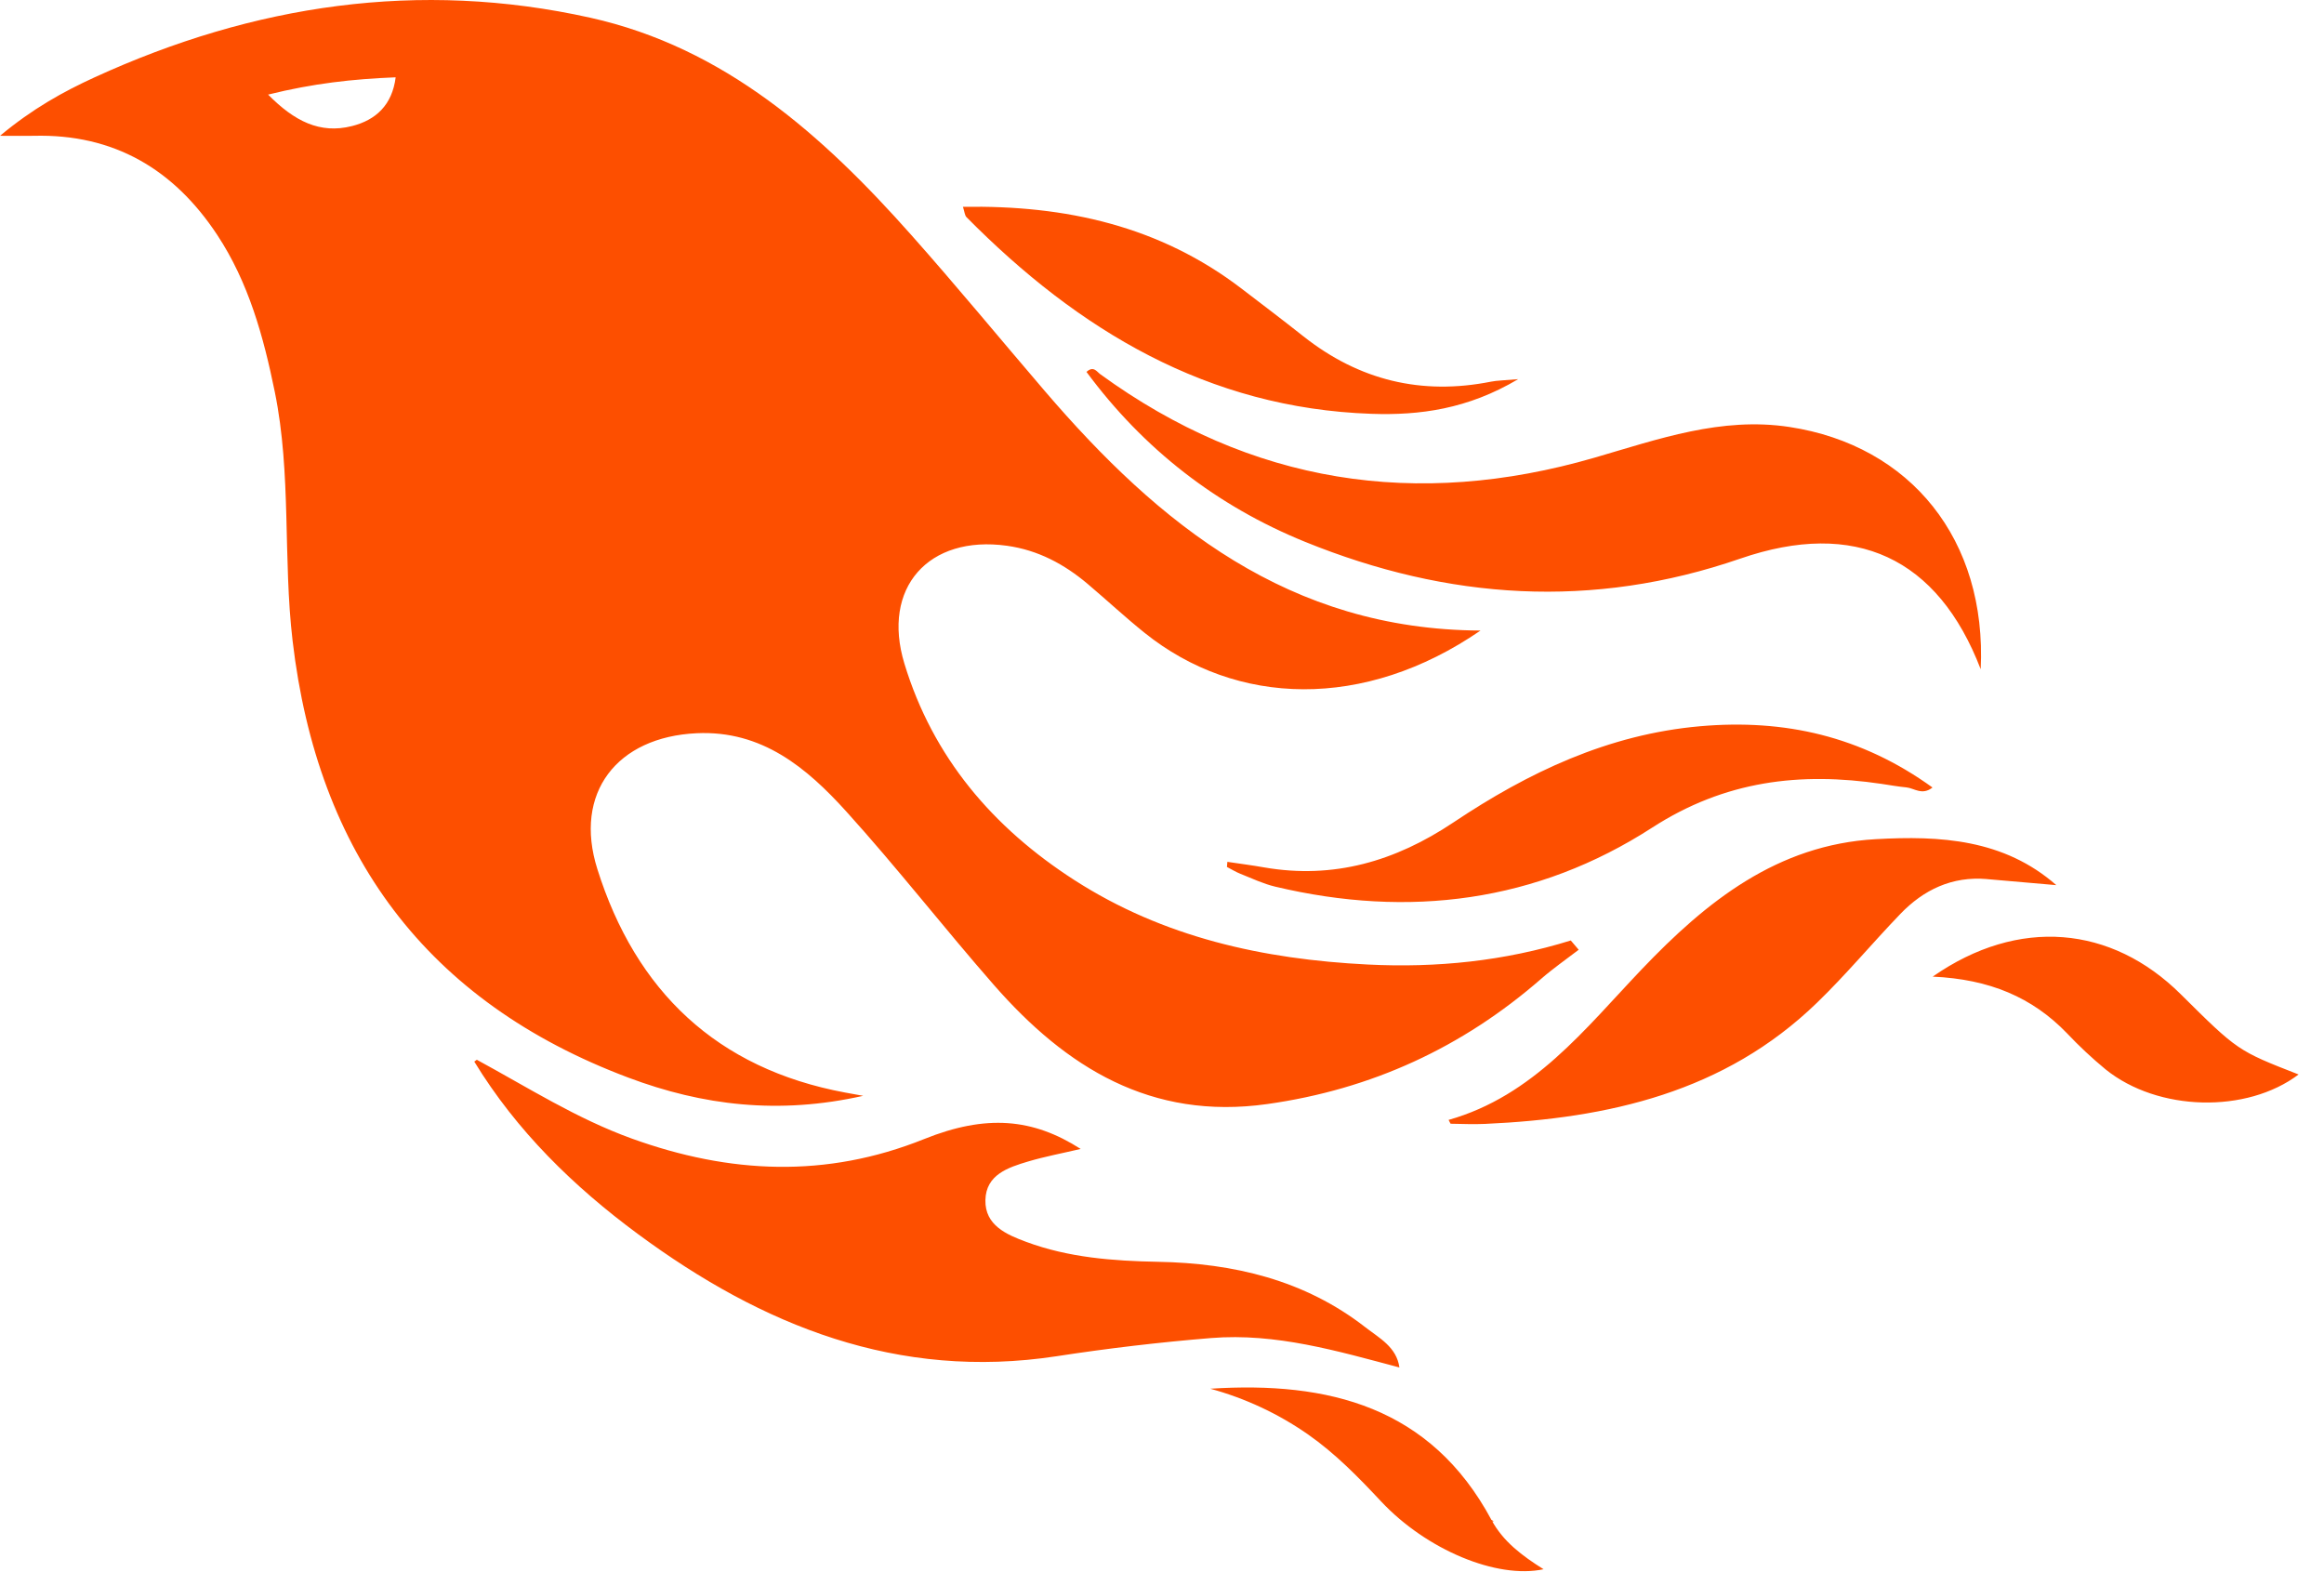
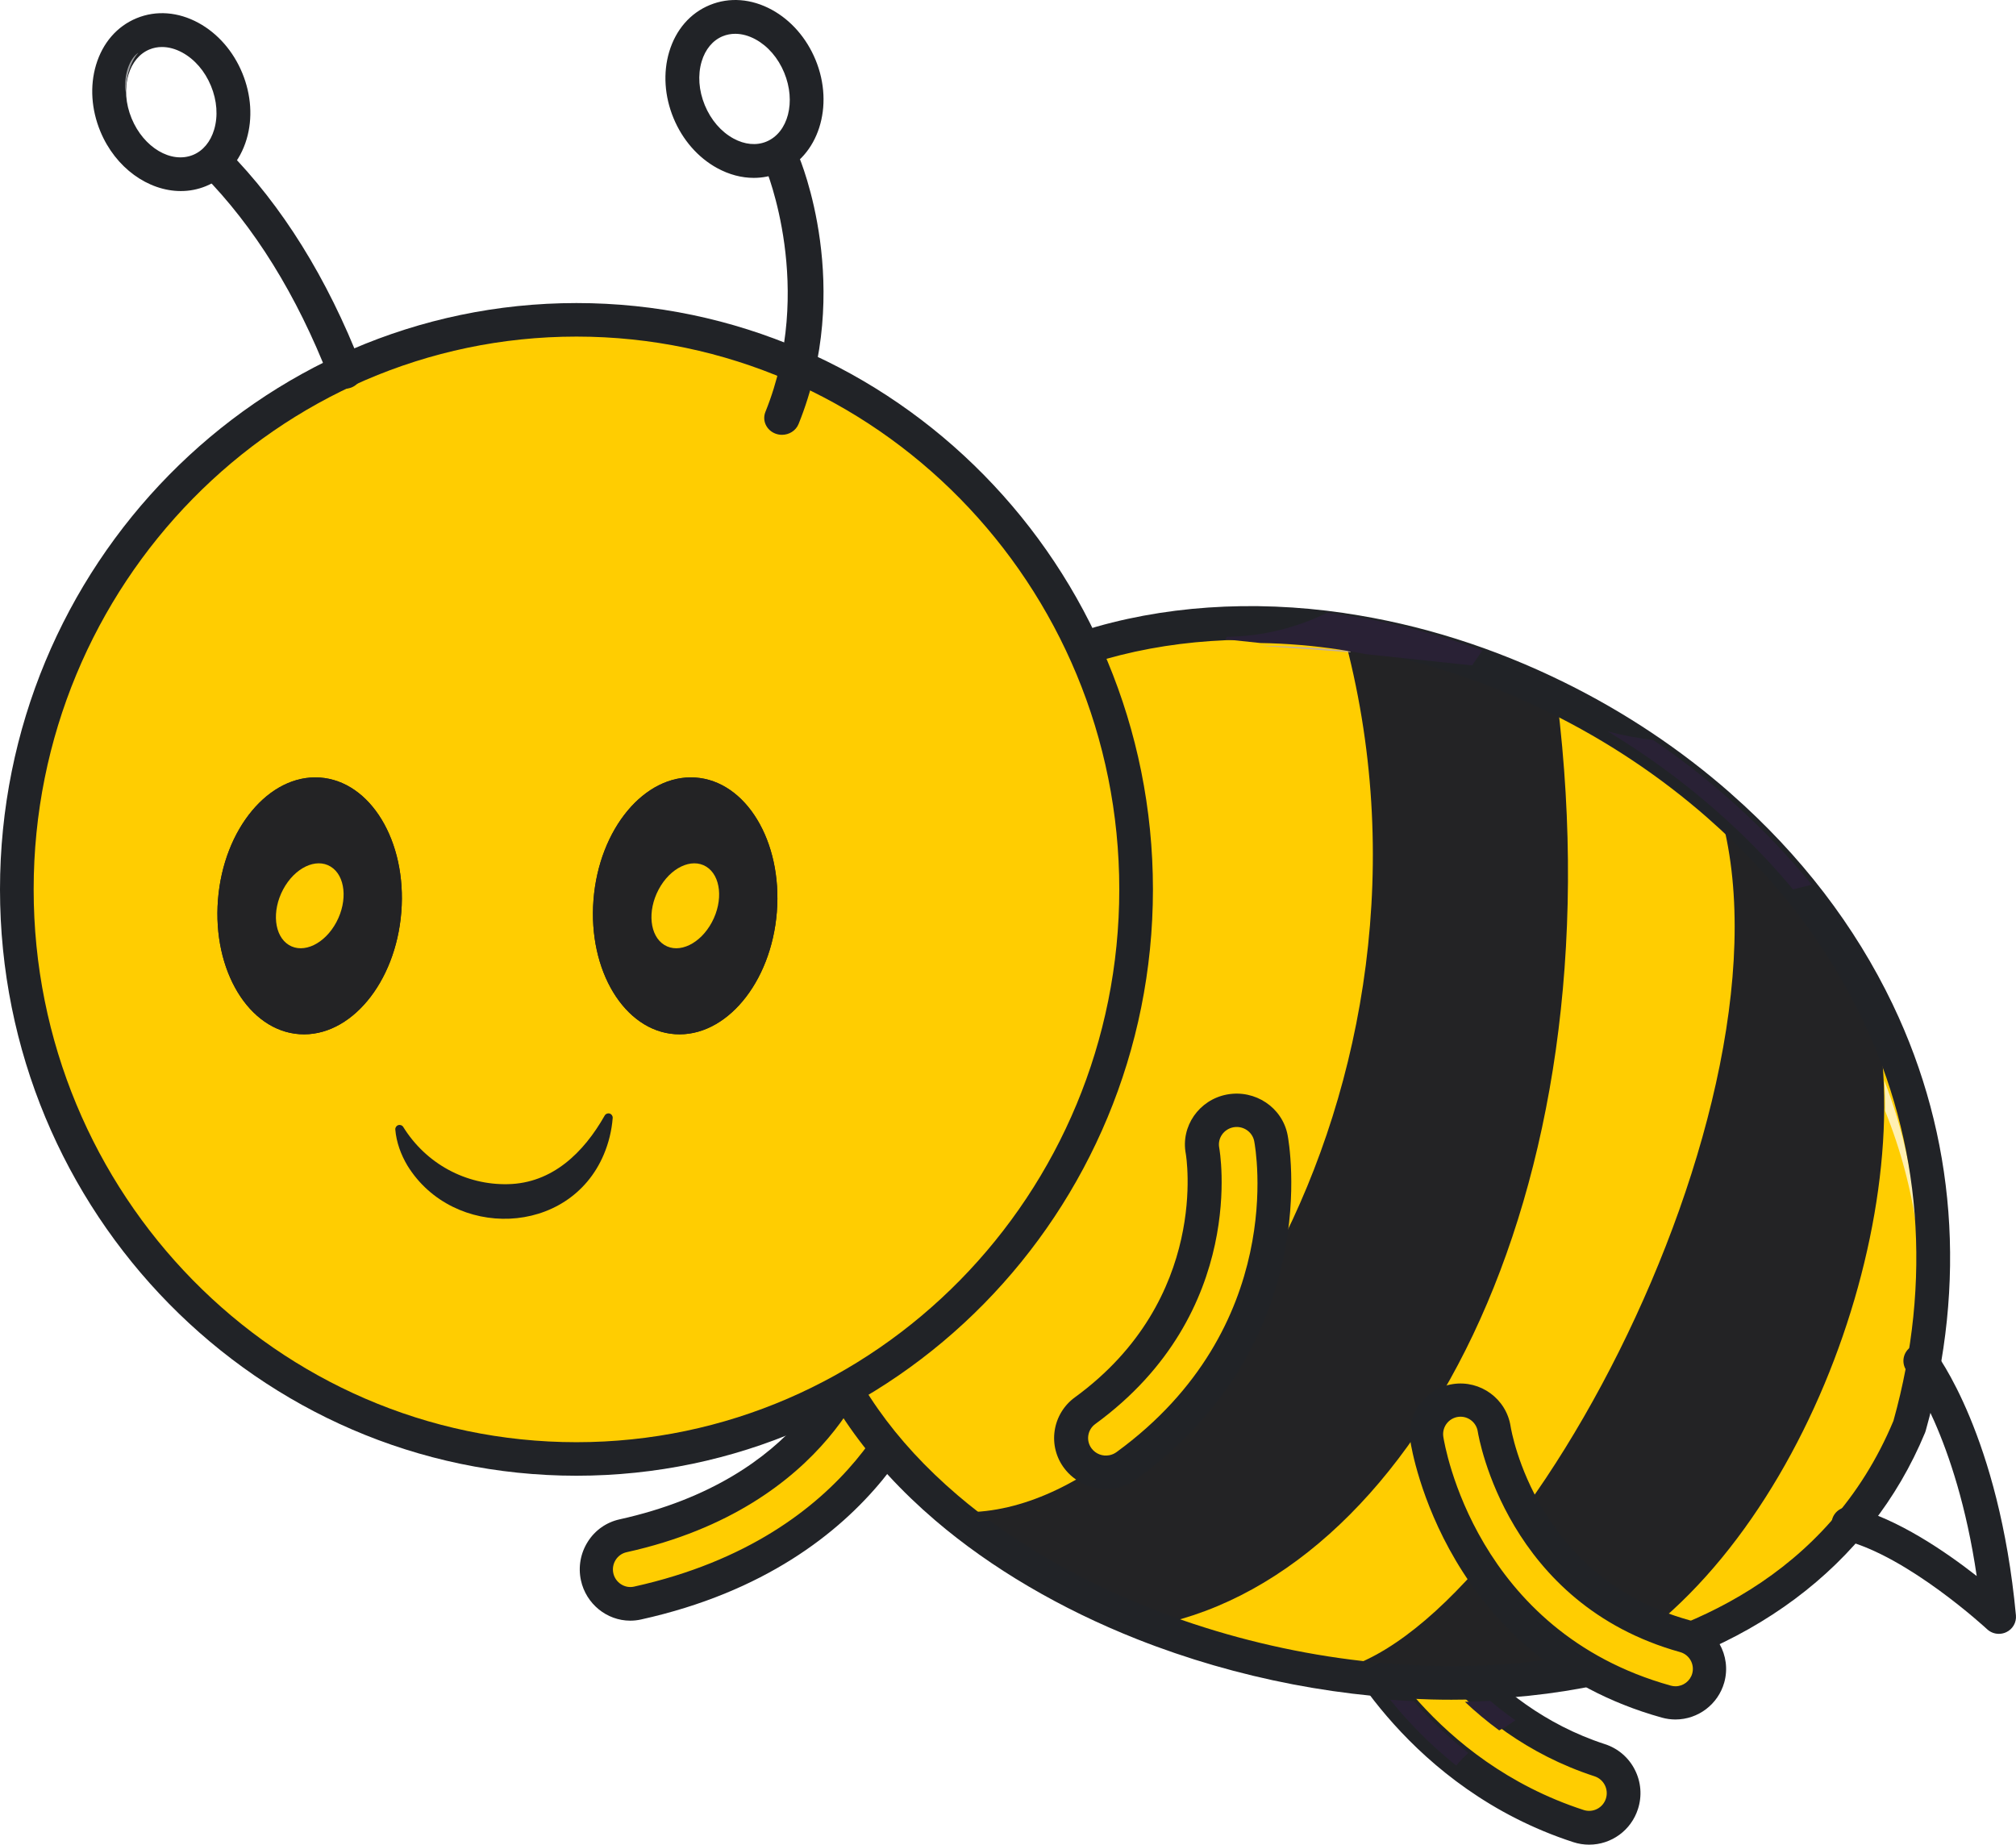
- <svg xmlns="http://www.w3.org/2000/svg" viewBox="0 0 71 48" fill="currentColor" aria-hidden="true">
-   <path d="m26.371 33.477-.552-.1c-3.92-.729-6.397-3.1-7.57-6.829-.733-2.324.597-4.035 3.035-4.148 1.995-.092 3.362 1.055 4.57 2.39 1.557 1.72 2.984 3.558 4.514 5.305 2.202 2.515 4.797 4.134 8.347 3.634 3.183-.448 5.958-1.725 8.371-3.828.363-.316.761-.592 1.144-.886l-.241-.284c-2.027.63-4.093.841-6.205.735-3.195-.16-6.24-.828-8.964-2.582-2.486-1.601-4.319-3.746-5.19-6.611-.704-2.315.736-3.934 3.135-3.6.948.133 1.746.56 2.463 1.165.583.493 1.143 1.015 1.738 1.493 2.8 2.25 6.712 2.375 10.265-.068-5.842-.026-9.817-3.24-13.308-7.313-1.366-1.594-2.7-3.216-4.095-4.785-2.698-3.036-5.692-5.71-9.79-6.623C12.8-.623 7.745.14 2.893 2.361 1.926 2.804.997 3.319 0 4.149c.494 0 .763.006 1.032 0 2.446-.064 4.28 1.023 5.602 3.024.962 1.457 1.415 3.104 1.761 4.798.513 2.515.247 5.078.544 7.605.761 6.494 4.08 11.026 10.26 13.346 2.267.852 4.591 1.135 7.172.555ZM10.751 3.852c-.976.246-1.756-.148-2.56-.962 1.377-.343 2.592-.476 3.897-.528-.107.848-.607 1.306-1.336 1.49Zm32.002 37.924c-.085-.626-.62-.901-1.04-1.228-1.857-1.446-4.03-1.958-6.333-2-1.375-.026-2.735-.128-4.031-.61-.595-.22-1.26-.505-1.244-1.272.015-.78.693-1 1.31-1.184.505-.15 1.026-.247 1.6-.382-1.46-.936-2.886-1.065-4.787-.3-2.993 1.202-5.943 1.06-8.926-.017-1.684-.608-3.179-1.563-4.735-2.408l-.077.057c1.29 2.115 3.034 3.817 5.004 5.271 3.793 2.8 7.936 4.471 12.784 3.73A66.714 66.714 0 0 1 37 40.877c1.98-.16 3.866.398 5.753.899Zm-9.14-30.345c-.105-.076-.206-.266-.42-.069 1.745 2.36 3.985 4.098 6.683 5.193 4.354 1.767 8.773 2.07 13.293.51 3.51-1.21 6.033-.028 7.343 3.38.19-3.955-2.137-6.837-5.843-7.401-2.084-.318-4.01.373-5.962.94-5.434 1.575-10.485.798-15.094-2.553Zm27.085 15.425c.708.059 1.416.123 2.124.185-1.6-1.405-3.55-1.517-5.523-1.404-3.003.17-5.167 1.903-7.14 3.972-1.739 1.824-3.31 3.87-5.903 4.604.043.078.054.117.066.117.35.005.699.021 1.047.005 3.768-.17 7.317-.965 10.14-3.7.89-.86 1.685-1.817 2.544-2.71.716-.746 1.584-1.159 2.645-1.07Zm-8.753-4.67c-2.812.246-5.254 1.409-7.548 2.943-1.766 1.18-3.654 1.738-5.776 1.37-.374-.066-.75-.114-1.124-.17l-.013.156c.135.07.265.151.405.207.354.14.702.308 1.07.395 4.083.971 7.992.474 11.516-1.803 2.221-1.435 4.521-1.707 7.013-1.336.252.038.503.083.756.107.234.022.479.255.795.003-2.179-1.574-4.526-2.096-7.094-1.872Zm-10.049-9.544c1.475.051 2.943-.142 4.486-1.059-.452.04-.643.04-.827.076-2.126.424-4.033-.04-5.733-1.383-.623-.493-1.257-.974-1.889-1.457-2.503-1.914-5.374-2.555-8.514-2.5.05.154.054.26.108.315 3.417 3.455 7.371 5.836 12.369 6.008Zm24.727 17.731c-2.114-2.097-4.952-2.367-7.578-.537 1.738.078 3.043.632 4.101 1.728a13 13 0 0 0 1.182 1.106c1.6 1.29 4.311 1.352 5.896.155-1.861-.726-1.861-.726-3.601-2.452Zm-21.058 16.06c-1.858-3.46-4.981-4.24-8.59-4.008a9.667 9.667 0 0 1 2.977 1.39c.84.586 1.547 1.311 2.243 2.055 1.38 1.473 3.534 2.376 4.962 2.07-.656-.412-1.238-.848-1.592-1.507Zl-.006.006-.036-.004.021.018.012.053Za.127.127 0 0 0 .015.043c.005.008.038 0 .058-.002Zl-.008.01.005.026.024.014Z" fill="#FD4F00" />
+ <svg xmlns="http://www.w3.org/2000/svg" width="306" height="280" viewBox="0 0 306 280">
+   <g fill="none" fill-rule="evenodd">
+     <path d="M245.745 273.353a5.253 5.253 0 0 1-6.615 3.393 59.006 59.006 0 0 1-17.416-9.13c-11.678-8.867-16.89-19.429-17.187-20.05-1.266-2.622-.173-5.773 2.44-7.038a5.238 5.238 0 0 1 7.003 2.431c.105.211 5.286 10.487 16.718 18.084a47.427 47.427 0 0 0 11.678 5.675c2.761.893 4.268 3.87 3.379 6.635" fill="#FFCD01" />
+     <path d="M209.784 243.127c-.39 0-.786.087-1.16.269a2.695 2.695 0 0 0-1.245 3.59c.398.824 9.996 20.274 33 27.753a2.673 2.673 0 0 0 3.374-1.73 2.694 2.694 0 0 0-1.722-3.386c-20.574-6.687-29.455-24.225-29.823-24.97a2.696 2.696 0 0 0-2.424-1.526M241.206 280a7.74 7.74 0 0 1-2.404-.383c-25.055-8.146-35.59-29.493-36.024-30.398-1.873-3.88-.248-8.564 3.62-10.44 3.858-1.872 8.52-.252 10.398 3.61.071.144 8.357 16.357 26.81 22.356a7.746 7.746 0 0 1 4.538 3.882 7.787 7.787 0 0 1 .473 5.963 7.774 7.774 0 0 1-7.411 5.41" fill="#212327" />
+     <path d="M221.034 268c-4.132-3.292-7.453-6.806-10.034-10 1.196.092 2.392.165 3.584.221a61.264 61.264 0 0 0 8.274 7.859c-.626.58-1.245 1.22-1.824 1.92m6.522-5.348a54.335 54.335 0 0 1-5.202-4.332 106.74 106.74 0 0 0 3.831-.151 50.794 50.794 0 0 0 3.815 2.94l-1.469 1.021s-.371.177-.975.522" fill="#292135" />
+     <path d="M140.998 206.128c.013.48-.043.974-.173 1.46-.247.926-5.375 19.029-27.964 29.76-4.7 2.237-10.156 4.154-16.484 5.529a5.038 5.038 0 0 1-1.125.123c-2.419 0-4.596-1.67-5.128-4.124-.625-2.823 1.175-5.615 4.014-6.231 8.678-1.886 15.37-4.931 20.505-8.315 9.977-6.59 14.071-14.497 15.438-17.832.408-.986.575-1.572.582-1.609.748-2.798 3.637-4.456 6.439-3.71a5.23 5.23 0 0 1 3.896 4.95" fill="#FFCD01" />
+     <path d="M135.327 204.105a2.59 2.59 0 0 0-1.315.36 2.654 2.654 0 0 0-1.227 1.625c-.061.23-6.335 22.58-37.678 29.519a2.618 2.618 0 0 0-1.657 1.169c-.38.6-.507 1.316-.357 2.013.302 1.407 1.711 2.36 3.139 2.043 34.5-7.637 41.371-32.317 41.646-33.363a2.69 2.69 0 0 0-.265-2.03 2.625 2.625 0 0 0-2.286-1.336M95.663 246c-3.574 0-6.72-2.574-7.484-6.12a7.823 7.823 0 0 1 1.038-5.859 7.622 7.622 0 0 1 4.818-3.398c28.087-6.217 33.674-25.074 33.897-25.873a7.7 7.7 0 0 1 3.563-4.702 7.52 7.52 0 0 1 5.815-.781 7.63 7.63 0 0 1 4.657 3.62 7.824 7.824 0 0 1 .77 5.9c-.308 1.17-7.97 28.74-45.435 37.033-.54.12-1.092.18-1.639.18" fill="#212327" />
+     <path d="M292.177 203.484a98.79 98.79 0 0 1-2.8 13.543c-8.78 21.303-27.742 33.093-49.878 37.25a99.23 99.23 0 0 1-10.493 1.378c-18.28 1.457-37.886-1.747-55.282-8.666-11.126-4.422-21.35-10.369-29.737-17.583-9.389-8.074-16.487-17.742-19.987-28.658l41.208-102.06c12.047-3.855 25.236-4.593 38.432-2.656l.08.018c11.04 1.63 22.074 5.148 32.439 10.29 8.793 4.36 17.095 9.889 24.5 16.432v.006c9.886 8.727 18.169 19.262 23.88 31.242v.006c6.95 14.576 10.082 31.285 7.638 49.458" fill="#FFCD01" />
+     <path d="M173.8 247c-11.15-4.424-21.395-10.373-29.8-17.59 34.13 3.458 78.827-64.269 59.857-133.41 11.063 1.63 22.12 5.15 32.506 10.293C245.697 182.208 213.806 240.306 173.8 247" fill="#232325" />
+     <path d="M239.528 254.262A47.653 47.653 0 0 1 235.37 256l-6.338-.353L199 253.99c28.14.618 75.982-87.002 61.691-131.99 9.888 8.777 18.173 19.373 23.884 31.423v.006c7.002 32.166-12.4 85.356-45.047 100.833" fill="#232325" />
+     <path d="M291 187a76.662 76.662 0 0 0-4.87-18.377A68.312 68.312 0 0 0 286 164a74.385 74.385 0 0 1 5 23" fill="#FFF0B2" />
+     <path d="M220.31 258c-15.872 0-32.505-3.175-47.703-9.185-11.624-4.592-22.213-10.82-30.62-18.009-10.31-8.815-17.33-18.841-20.863-29.797a2.548 2.548 0 0 1 1.655-3.21 2.564 2.564 0 0 1 3.223 1.65c3.24 10.046 9.741 19.294 19.323 27.488 7.982 6.823 18.07 12.75 29.172 17.136 17.395 6.878 36.725 9.892 54.429 8.49a97.87 97.87 0 0 0 10.284-1.343c16.505-3.082 38.25-11.753 48.188-35.555 5.903-21.147 4.26-42.248-4.75-61.033a1.908 1.908 0 0 1-.047-.103c-5.428-11.285-13.28-21.484-23.343-30.313a4.564 4.564 0 0 1-.111-.103c-7.172-6.284-15.233-11.651-23.962-15.955-10.292-5.075-21.007-8.454-31.85-10.045-.06-.008-.12-.02-.177-.033-13.17-1.908-26.095-1.018-37.387 2.577a2.567 2.567 0 0 1-3.222-1.655 2.55 2.55 0 0 1 1.661-3.206c12.06-3.837 25.819-4.788 39.79-2.749.061.009.122.02.181.033 11.342 1.676 22.537 5.21 33.277 10.507 9.176 4.524 17.652 10.175 25.19 16.796.037.034.075.07.11.105 10.558 9.289 18.805 20.035 24.514 31.94l.047.106c9.532 19.934 11.252 42.287 4.972 64.65a2.55 2.55 0 0 1-.099.288c-8.418 20.302-26.899 34.07-52.041 38.763-3.529.655-7.17 1.13-10.823 1.413-2.968.235-5.98.352-9.019.352" fill="#212327" />
+     <path d="M303.4 248c-.65 0-1.291-.24-1.784-.7-.119-.11-11.976-11.069-21.657-13.507-1.392-.35-2.233-1.75-1.878-3.124.355-1.375 1.77-2.205 3.163-1.854 6.755 1.702 14.052 6.698 18.794 10.41-3.123-21.25-10.508-30.989-10.59-31.094a2.547 2.547 0 0 1 .483-3.601 2.621 2.621 0 0 1 3.645.477c.403.517 9.867 12.994 12.413 40.188a2.561 2.561 0 0 1-1.45 2.545c-.362.175-.752.26-1.138.26" fill="#212327" />
+     <path d="M172 135c0 48.049-38.055 87-85 87-46.944 0-85-38.951-85-87s38.056-87 85-87c46.945 0 85 38.951 85 87" fill="#FFCD01" />
+     <path d="M87.467 222C56.772 222 29.888 205.186 15 180a87.382 87.382 0 0 0 14.269 18.15 87.383 87.383 0 0 1-2.377-2.785c15.394 16.197 36.847 26.248 60.575 26.248A82.331 82.331 0 0 0 123 213.589c-.156.204-.317.41-.483.616A82.357 82.357 0 0 1 87.467 222" fill="#6A9DCC" />
+     <path d="M123 214c.161-.225.317-.45.469-.673A77.275 77.275 0 0 0 125.84 212l.16.33a76.57 76.57 0 0 1-3 1.67m3.136-2-.136-.398a65.35 65.35 0 0 0 1.866-1.602l.134.391a64.18 64.18 0 0 1-1.864 1.609" fill="#292135" />
+     <path d="M173 135.05v-.1.1" fill="#C4981A" />
+     <path d="M130.162 210a33.853 33.853 0 0 1-.162-.29A86.802 86.802 0 0 0 172.999 135H173a86.792 86.792 0 0 1-42.838 75" fill="#9B732C" />
+     <path d="M128.137 212a99.798 99.798 0 0 1-.137-.378 67.513 67.513 0 0 0 1.865-1.622l.135.373c-.614.555-1.237 1.1-1.863 1.627" fill="#2F203F" />
+     <path d="M14 180c-7.615-13.345-12-29.025-12-45.805V134a93.824 93.824 0 0 0 3.224 24.29l-.238-.52A90.835 90.835 0 0 0 14 180" fill="#D8F2FF" />
+     <path d="M87.5 51.09C42.07 51.09 5.109 88.73 5.109 135s36.96 83.91 82.39 83.91c45.432 0 82.392-37.641 82.392-83.91S132.931 51.09 87.5 51.09Zm0 172.91C39.252 224 0 184.075 0 135s39.252-89 87.5-89S175 85.925 175 135s-39.252 89-87.5 89Z" fill="#212327" />
+     <path d="M61.211 171.068c3.487 5.618 9.533 8.821 15.876 8.676 6.74-.137 11.507-4.779 14.708-10.435a.65.65 0 0 1 1.203.392 17.802 17.802 0 0 1-1.345 5.526c-5.281 12.531-22.872 12.91-29.796 1.722-1.016-1.696-1.694-3.582-1.855-5.486a.653.653 0 0 1 1.21-.395M24.59 7.135a4.93 4.93 0 0 0-1.894.367c-1.511.62-2.647 1.982-3.199 3.837-.61 2.052-.44 4.41.482 6.64 1.822 4.416 6.005 6.896 9.325 5.534 1.511-.62 2.647-1.984 3.199-3.837.61-2.052.44-4.41-.482-6.643-.92-2.23-2.464-4.025-4.346-5.053-1.027-.562-2.08-.845-3.085-.845M27.447 29c-4.93 0-9.922-3.5-12.22-9.068-1.367-3.312-1.6-6.881-.657-10.052 1.003-3.369 3.194-5.896 6.17-7.12 2.974-1.221 6.314-.964 9.404.723 2.908 1.589 5.263 4.288 6.63 7.599 1.366 3.312 1.6 6.882.656 10.053-1.003 3.368-3.194 5.896-6.169 7.118a10 10 0 0 1-3.814.747m84.148-23.869c-.659 0-1.297.123-1.895.367-1.512.62-2.648 1.983-3.2 3.835-.611 2.05-.44 4.408.481 6.639.922 2.23 2.466 4.025 4.348 5.052 1.702.929 3.472 1.098 4.983.477 3.32-1.362 4.541-6.061 2.719-10.473-.922-2.23-2.466-4.025-4.35-5.052-1.026-.56-2.08-.845-3.086-.845M114.41 27c-1.853 0-3.744-.498-5.55-1.483-2.908-1.588-5.265-4.285-6.632-7.594-1.367-3.31-1.6-6.879-.656-10.048 1.002-3.366 3.194-5.893 6.171-7.114 2.976-1.222 6.318-.965 9.41.722 2.91 1.588 5.265 4.284 6.633 7.594 2.901 7.025.428 14.724-5.515 17.162-1.24.508-2.54.761-3.86.761" fill="#212327" />
+     <path d="M52.377 59a2.622 2.622 0 0 1-2.445-1.665C45.027 44.746 38.572 34.348 30.75 26.43a2.593 2.593 0 0 1 .035-3.684 2.634 2.634 0 0 1 3.708.034c8.327 8.428 15.167 19.42 20.33 32.674a2.602 2.602 0 0 1-1.499 3.37 2.64 2.64 0 0 1-.947.176m66.32 7a2.82 2.82 0 0 1-.967-.17c-1.39-.508-2.084-1.992-1.55-3.313 7.57-18.742.094-36.812.018-36.993-.556-1.312.11-2.806 1.49-3.336 1.378-.53 2.948.1 3.506 1.41.347.81 8.374 20.073.02 40.757-.412 1.02-1.433 1.645-2.517 1.645" fill="#212327" />
+     <path d="M19.053 14a9.127 9.127 0 0 1-.053-.988c0-2.27.828-4.212 2-5.012-.746.848-1.313 2.059-1.641 3.535A13.43 13.43 0 0 0 19.053 14" fill="#9B9C9E" />
+     <path d="M187.434 204.374c-3.39 6.024-8.453 12.14-15.963 17.603a5.274 5.274 0 0 1-2.16.93c-1.935.366-4.008-.35-5.262-2.005-1.748-2.304-1.262-5.554 1.092-7.265 6.424-4.668 10.625-9.935 13.354-15.068 6.686-12.532 4.576-24.252 4.544-24.417-.543-2.81 1.343-5.517 4.214-6.061h.019c2.878-.532 5.656 1.32 6.193 4.137.175.88 2.934 16.198-6.03 32.146" fill="#FFCD01" />
+     <path d="M187.717 171.062c-.165 0-.333.015-.502.047-1.468.277-2.43 1.667-2.155 3.1.047.247 4.491 24.945-18.81 41.94a2.63 2.63 0 0 0-1.062 1.745c-.105.7.074 1.401.504 1.97a2.711 2.711 0 0 0 2.684 1.025 2.707 2.707 0 0 0 1.097-.476c25.973-18.943 21.119-46.043 20.9-47.188-.245-1.273-1.382-2.163-2.656-2.163M167.884 226c-2.46 0-4.84-1.141-6.332-3.116a7.572 7.572 0 0 1-1.467-5.731 7.652 7.652 0 0 1 3.091-5.07c20.518-14.966 16.852-36.733 16.812-36.95-.796-4.154 2.002-8.195 6.243-8.997 4.289-.793 8.406 1.968 9.21 6.152.243 1.272 5.64 31.38-22.893 52.191a7.861 7.861 0 0 1-3.196 1.384h-.002a7.95 7.95 0 0 1-1.466.137" fill="#212327" />
+     <path d="M259.805 254.137a5.298 5.298 0 0 1-6.519 3.67c-8.05-2.236-14.394-5.85-19.38-10.018l-.007-.006c-14.83-12.392-17.688-29.734-17.837-30.703a5.28 5.28 0 0 1 4.426-6.018 5.295 5.295 0 0 1 6.033 4.403c.094.603 1.494 8.702 7.378 16.852 4.414 6.136 11.375 12.304 22.226 15.316 2.814.783 4.464 3.696 3.68 6.504" fill="#FFCD01" />
+     <path d="M221.69 215.04a2.646 2.646 0 0 0-2.615 3.043c.186 1.2 4.864 29.521 34.526 37.777.233.065.474.099.712.099a2.65 2.65 0 0 0 2.544-1.935 2.645 2.645 0 0 0-1.838-3.254c-26.2-7.294-30.543-32.418-30.716-33.484a2.651 2.651 0 0 0-2.612-2.245M254.313 261a7.74 7.74 0 0 1-2.064-.283c-32.767-9.121-37.954-40.537-38.16-41.87-.642-4.188 2.246-8.116 6.435-8.759 4.178-.636 8.11 2.234 8.762 6.407.149.924 3.964 22.982 27.087 29.42 4.085 1.136 6.481 5.382 5.345 9.462a7.713 7.713 0 0 1-7.405 5.623" fill="#212327" />
+     <path d="m205 99-14-1c4.156.044 8.38.281 12.627.712.06.01.123.019.187.025.378.039.756.08 1.134.121L205 99" fill="#C4B096" />
+     <path d="m208 99-2.945-.585L205 98c1.002.307 2 .64 3 1" fill="#968D9E" />
+     <path d="m223.446 101-16.092-1.7a99.038 99.038 0 0 0-3.801-.655c-.06-.01-.12-.02-.178-.035a91.09 91.09 0 0 0-12.079-1.007l-5.296-.56.204-.384c5.481-.068 10.582-1.37 15.269-3.659.914.111 1.83.238 2.747.376.062.009.122.02.182.034a106.136 106.136 0 0 1 18.06 4.432c.848.286 1.694.586 2.538.895-.512.752-1.027 1.504-1.554 2.263m48.714 34a106.885 106.885 0 0 0-11.693-11.965v-.007A115.348 115.348 0 0 0 244 111c2.24.61 4.56 1.049 6.93 1.322a117.085 117.085 0 0 1 11.283 8.738c.04.035.077.071.114.108a110.51 110.51 0 0 1 10.805 10.887c.635.737 1.258 1.48 1.868 2.23a152.8 152.8 0 0 1-2.84.715" fill="#292135" />
+     <path d="M48.538 118.023c7.685.519 13.226 9.659 12.376 20.416-.848 10.756-7.767 19.056-15.452 18.538-7.684-.519-13.225-9.659-12.376-20.416.85-10.756 7.768-19.056 15.452-18.538" fill="#232325" />
+     <path d="M48.538 118.023c7.685.519 13.226 9.659 12.376 20.416-.848 10.756-7.767 19.056-15.452 18.538-7.684-.519-13.225-9.659-12.376-20.416.85-10.756 7.768-19.056 15.452-18.538" fill="#232325" />
+     <path d="M50.19 131.542c2.232 1.37 2.621 5.146.87 8.43-1.752 3.285-4.98 4.837-7.214 3.466-2.232-1.372-2.622-5.146-.87-8.431 1.752-3.285 4.98-4.837 7.214-3.465" fill="#FFCD01" />
+     <path d="M105.538 118.023c7.685.519 13.226 9.659 12.376 20.416-.848 10.756-7.767 19.056-15.452 18.538-7.684-.519-13.225-9.659-12.376-20.416.85-10.756 7.768-19.056 15.452-18.538" fill="#232325" />
+     <path d="M105.538 118.023c7.685.519 13.226 9.659 12.376 20.416-.848 10.756-7.767 19.056-15.452 18.538-7.684-.519-13.225-9.659-12.376-20.416.85-10.756 7.768-19.056 15.452-18.538" fill="#232325" />
+     <path d="M107.19 131.542c2.232 1.37 2.621 5.146.87 8.43-1.752 3.285-4.98 4.837-7.214 3.466-2.232-1.372-2.622-5.146-.87-8.431 1.752-3.285 4.98-4.837 7.214-3.465" fill="#FFCD01" />
+   </g>
</svg>
